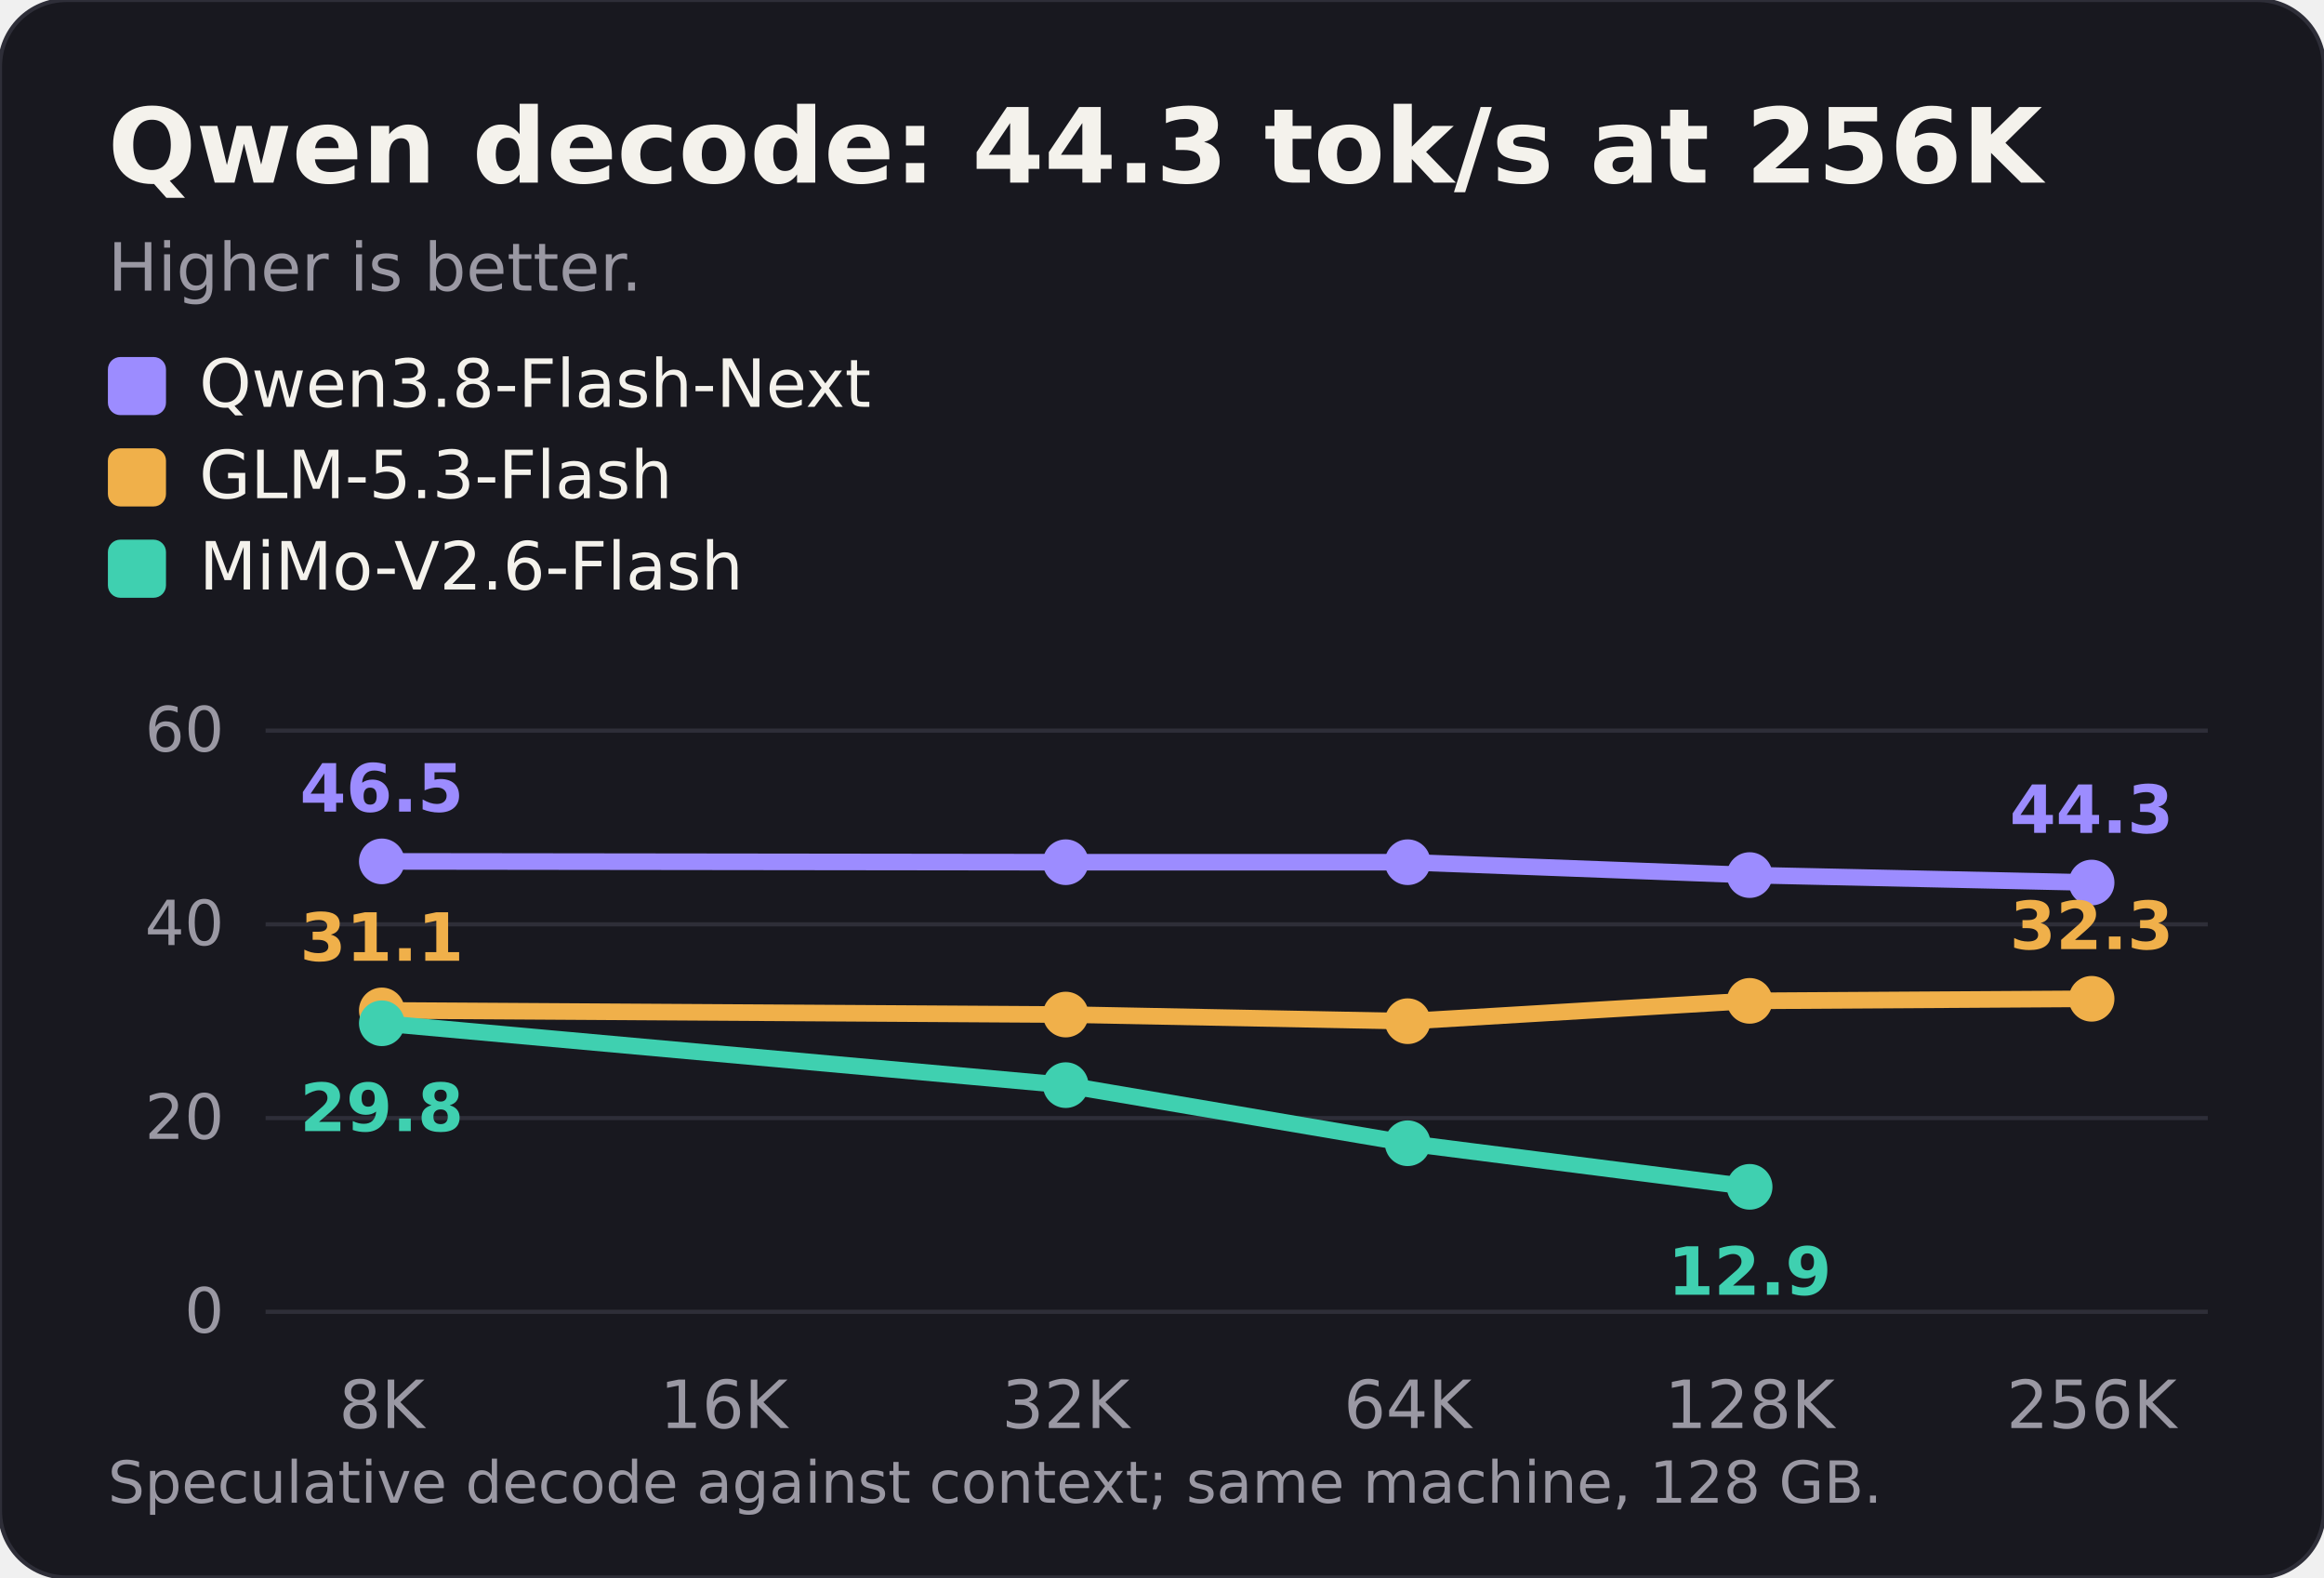
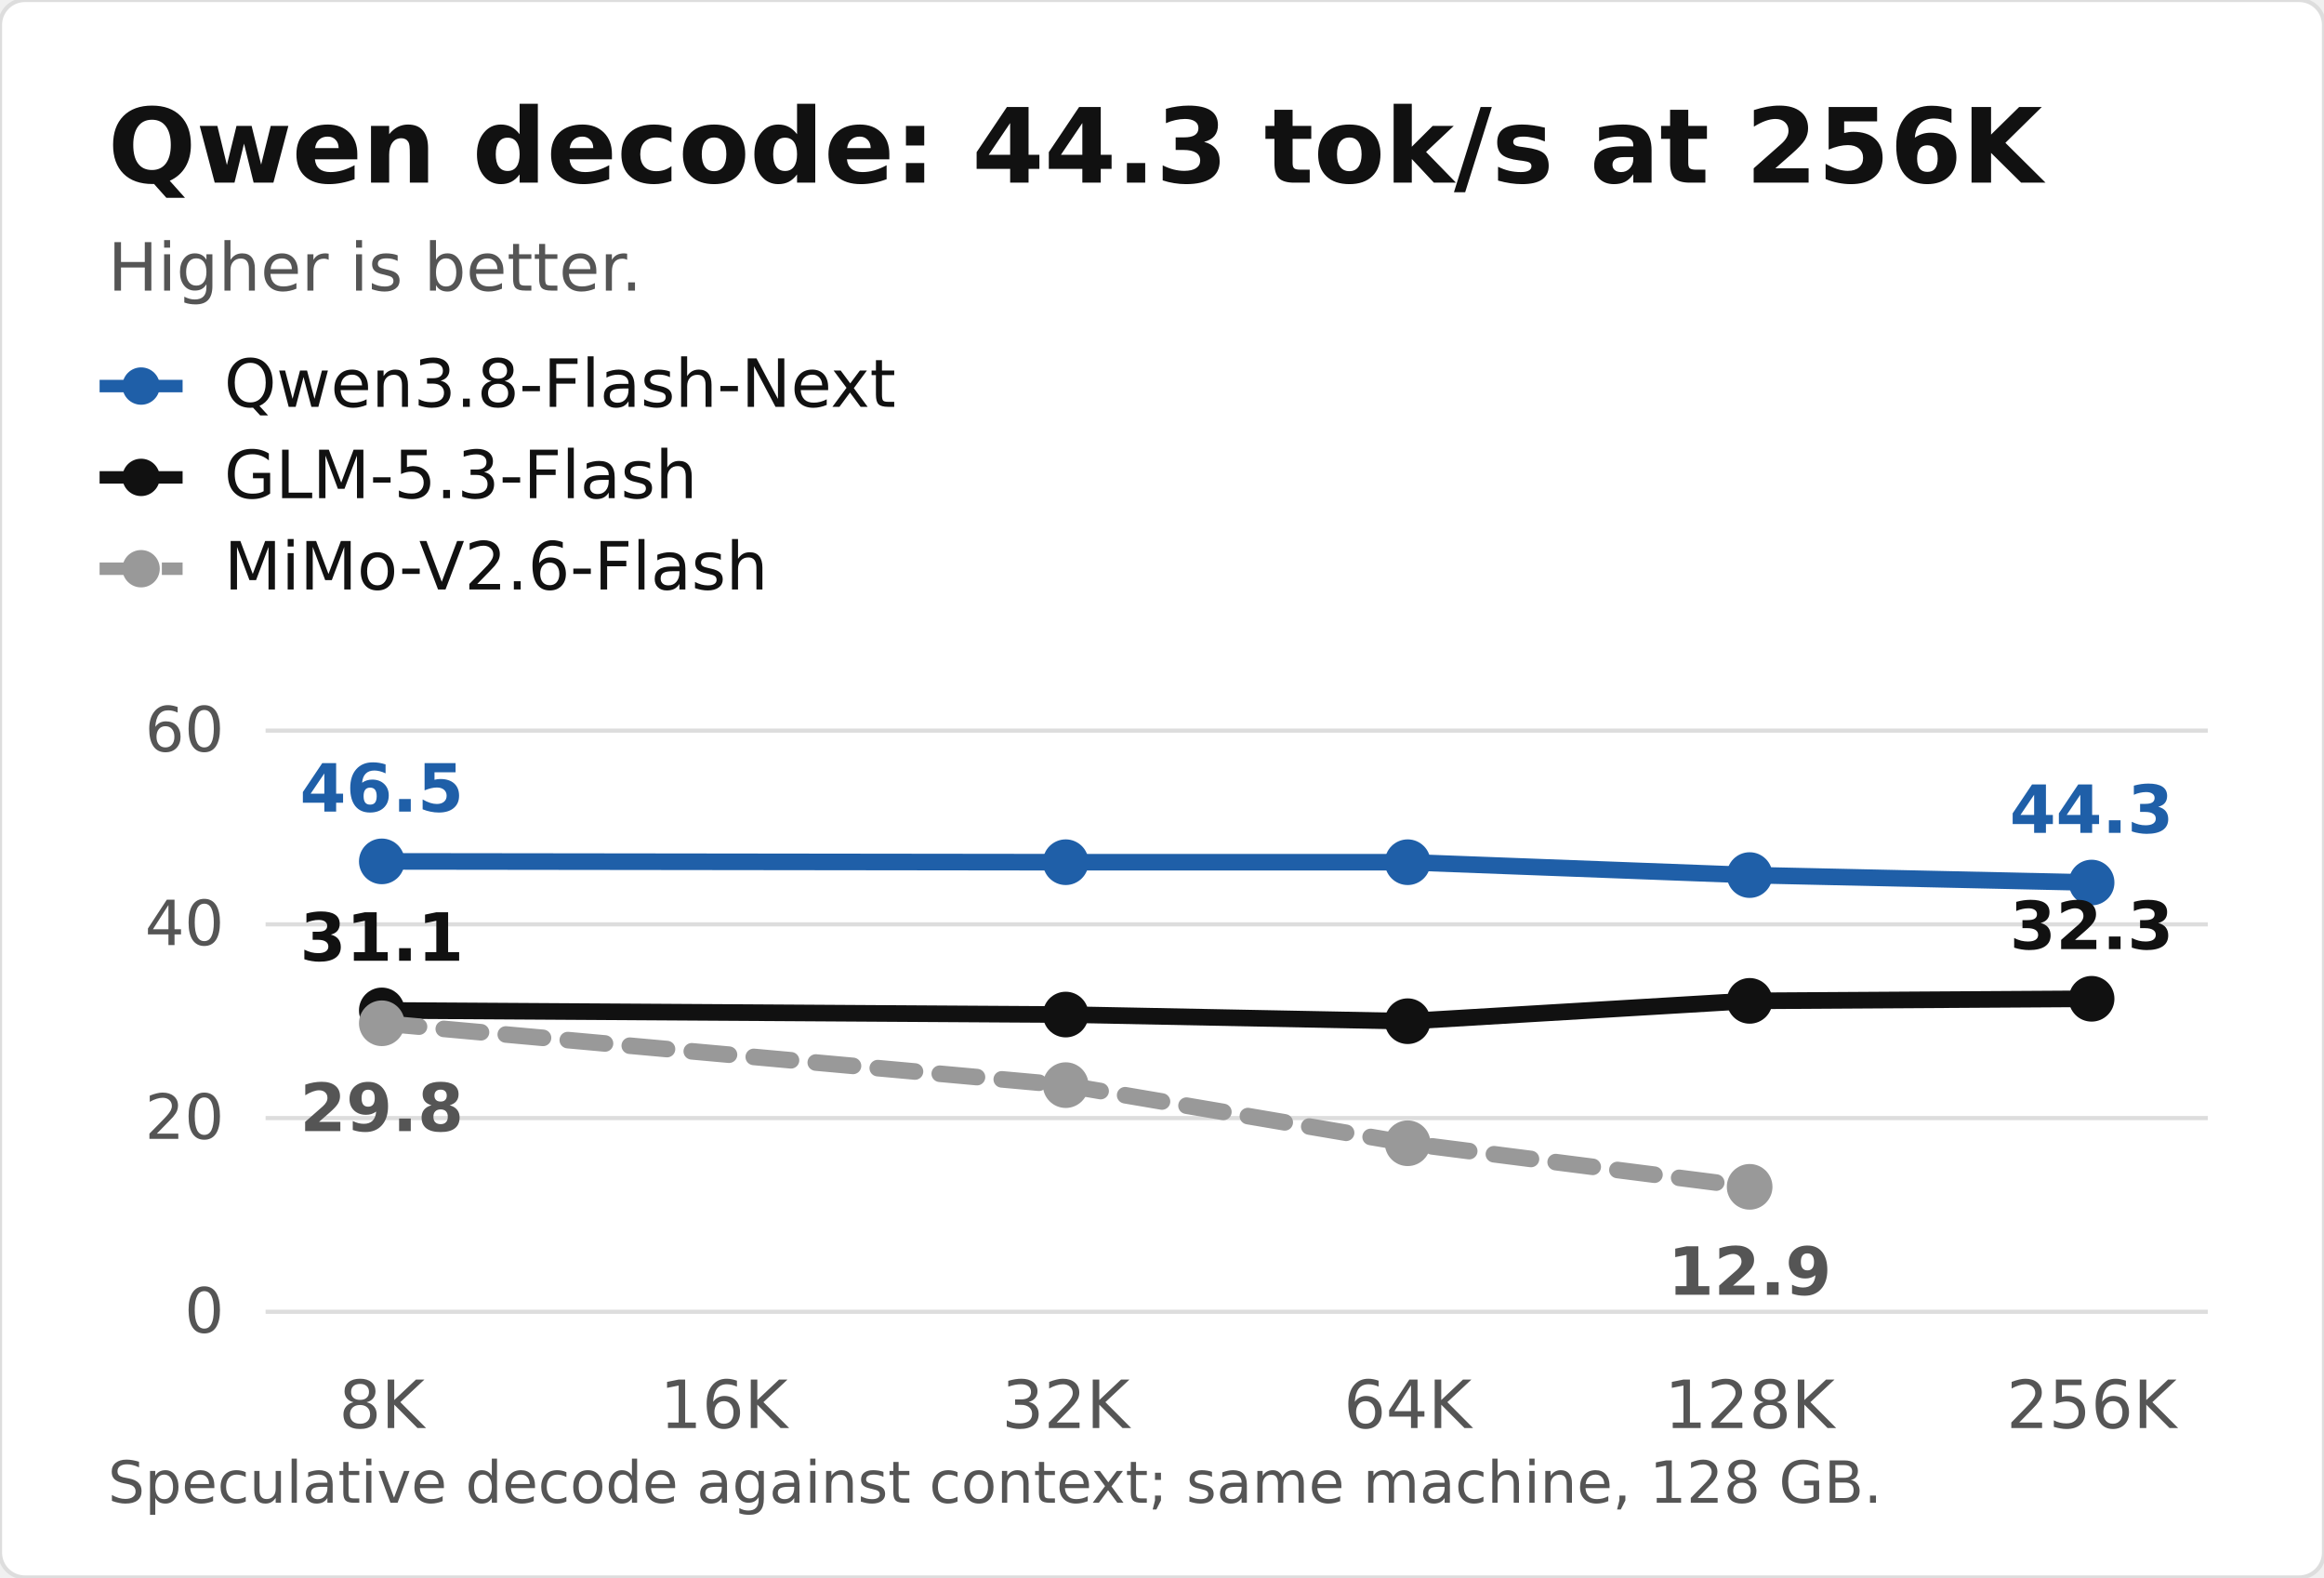
<svg xmlns="http://www.w3.org/2000/svg" width="560" height="380" viewBox="0 0 560 380" font-family="'Ubuntu Sans','DejaVu Sans',Helvetica,Arial,sans-serif">
-   <rect width="560" height="380" rx="16" fill="#18181F" stroke="#2E2E38" />
-   <text x="26" y="44" fill="#F4F2EC" font-size="25" text-anchor="start" font-weight="700">Qwen decode: 44.3 tok/s at 256K</text>
-   <text x="26" y="70" fill="#9A98A3" font-size="16" text-anchor="start" font-weight="400">Higher is better.</text>
-   <line x1="64" x2="532" y1="316.0" y2="316.0" stroke="#2E2E38" />
-   <text x="54" y="321.0" fill="#9A98A3" font-size="15" text-anchor="end" font-weight="400">0</text>
-   <line x1="64" x2="532" y1="269.333" y2="269.333" stroke="#2E2E38" />
-   <text x="54" y="274.333" fill="#9A98A3" font-size="15" text-anchor="end" font-weight="400">20</text>
-   <line x1="64" x2="532" y1="222.667" y2="222.667" stroke="#2E2E38" />
-   <text x="54" y="227.667" fill="#9A98A3" font-size="15" text-anchor="end" font-weight="400">40</text>
-   <line x1="64" x2="532" y1="176.0" y2="176.0" stroke="#2E2E38" />
-   <text x="54" y="181.0" fill="#9A98A3" font-size="15" text-anchor="end" font-weight="400">60</text>
-   <text x="92.0" y="344" fill="#9A98A3" font-size="16" text-anchor="middle" font-weight="400">8K</text>
-   <text x="174.4" y="344" fill="#9A98A3" font-size="16" text-anchor="middle" font-weight="400">16K</text>
-   <text x="256.8" y="344" fill="#9A98A3" font-size="16" text-anchor="middle" font-weight="400">32K</text>
-   <text x="339.2" y="344" fill="#9A98A3" font-size="16" text-anchor="middle" font-weight="400">64K</text>
-   <text x="421.6" y="344" fill="#9A98A3" font-size="16" text-anchor="middle" font-weight="400">128K</text>
-   <text x="504.0" y="344" fill="#9A98A3" font-size="16" text-anchor="middle" font-weight="400">256K</text>
-   <rect x="26" y="86" width="14" height="14" rx="3" fill="#9C8CFF" />
-   <text x="48" y="98" fill="#F4F2EC" font-size="16" text-anchor="start" font-weight="400">Qwen3.8-Flash-Next</text>
-   <polyline fill="none" stroke="#9C8CFF" stroke-width="4" stroke-linejoin="round" stroke-linecap="round" points="92.0,207.5 256.8,207.7 339.2,207.7 421.6,210.8 504.0,212.6" />
-   <circle cx="92.0" cy="207.5" r="5.5" fill="#9C8CFF" />
-   <text x="92.0" y="195.5" fill="#9C8CFF" font-size="16" text-anchor="middle" font-weight="700">46.5</text>
-   <circle cx="256.8" cy="207.7" r="5.5" fill="#9C8CFF" />
-   <circle cx="339.2" cy="207.7" r="5.5" fill="#9C8CFF" />
-   <circle cx="421.6" cy="210.8" r="5.5" fill="#9C8CFF" />
-   <circle cx="504.0" cy="212.6" r="5.5" fill="#9C8CFF" />
-   <text x="504.0" y="200.633" fill="#9C8CFF" font-size="16" text-anchor="middle" font-weight="700">44.3</text>
-   <rect x="26" y="108" width="14" height="14" rx="3" fill="#F0B04A" />
-   <text x="48" y="120" fill="#F4F2EC" font-size="16" text-anchor="start" font-weight="400">GLM-5.3-Flash</text>
-   <polyline fill="none" stroke="#F0B04A" stroke-width="4" stroke-linejoin="round" stroke-linecap="round" points="92.0,243.4 256.8,244.4 339.2,246.0 421.6,241.1 504.0,240.6" />
-   <circle cx="92.0" cy="243.4" r="5.5" fill="#F0B04A" />
-   <text x="92.0" y="231.433" fill="#F0B04A" font-size="16" text-anchor="middle" font-weight="700">31.1</text>
-   <circle cx="256.8" cy="244.4" r="5.5" fill="#F0B04A" />
-   <circle cx="339.2" cy="246.0" r="5.5" fill="#F0B04A" />
-   <circle cx="421.6" cy="241.1" r="5.5" fill="#F0B04A" />
-   <circle cx="504.0" cy="240.6" r="5.5" fill="#F0B04A" />
-   <text x="504.0" y="228.633" fill="#F0B04A" font-size="16" text-anchor="middle" font-weight="700">32.3</text>
-   <rect x="26" y="130" width="14" height="14" rx="3" fill="#3FD0B0" />
-   <text x="48" y="142" fill="#F4F2EC" font-size="16" text-anchor="start" font-weight="400">MiMo-V2.6-Flash</text>
-   <polyline fill="none" stroke="#3FD0B0" stroke-width="4" stroke-linejoin="round" stroke-linecap="round" points="92.0,246.5 256.8,261.4 339.2,275.4 421.6,285.9" />
-   <circle cx="92.0" cy="246.5" r="5.5" fill="#3FD0B0" />
-   <text x="92.0" y="272.467" fill="#3FD0B0" font-size="16" text-anchor="middle" font-weight="700">29.8</text>
-   <circle cx="256.8" cy="261.4" r="5.5" fill="#3FD0B0" />
-   <circle cx="339.2" cy="275.4" r="5.5" fill="#3FD0B0" />
-   <circle cx="421.6" cy="285.9" r="5.5" fill="#3FD0B0" />
-   <text x="421.6" y="311.9" fill="#3FD0B0" font-size="16" text-anchor="middle" font-weight="700">12.9</text>
-   <text x="26" y="362" fill="#9A98A3" font-size="14" text-anchor="start" font-weight="400">Speculative decode against context; same machine, 128 GB.</text>
+   <rect width="560" height="380" rx="6" fill="#FFFFFF" stroke="#DDDDDD" />
+   <text x="26" y="44" fill="#111111" font-size="25" text-anchor="start" font-weight="700">Qwen decode: 44.3 tok/s at 256K</text>
+   <text x="26" y="70" fill="#555555" font-size="16" text-anchor="start" font-weight="400">Higher is better.</text>
+   <line x1="64" x2="532" y1="316.0" y2="316.0" stroke="#DDDDDD" />
+   <text x="54" y="321.0" fill="#555555" font-size="15" text-anchor="end" font-weight="400">0</text>
+   <line x1="64" x2="532" y1="269.333" y2="269.333" stroke="#DDDDDD" />
+   <text x="54" y="274.333" fill="#555555" font-size="15" text-anchor="end" font-weight="400">20</text>
+   <line x1="64" x2="532" y1="222.667" y2="222.667" stroke="#DDDDDD" />
+   <text x="54" y="227.667" fill="#555555" font-size="15" text-anchor="end" font-weight="400">40</text>
+   <line x1="64" x2="532" y1="176.0" y2="176.0" stroke="#DDDDDD" />
+   <text x="54" y="181.0" fill="#555555" font-size="15" text-anchor="end" font-weight="400">60</text>
+   <text x="92.0" y="344" fill="#555555" font-size="16" text-anchor="middle" font-weight="400">8K</text>
+   <text x="174.4" y="344" fill="#555555" font-size="16" text-anchor="middle" font-weight="400">16K</text>
+   <text x="256.8" y="344" fill="#555555" font-size="16" text-anchor="middle" font-weight="400">32K</text>
+   <text x="339.2" y="344" fill="#555555" font-size="16" text-anchor="middle" font-weight="400">64K</text>
+   <text x="421.6" y="344" fill="#555555" font-size="16" text-anchor="middle" font-weight="400">128K</text>
+   <text x="504.0" y="344" fill="#555555" font-size="16" text-anchor="middle" font-weight="400">256K</text>
+   <line x1="24" x2="44" y1="93" y2="93" stroke="#1F5FA8" stroke-width="3" />
+   <circle cx="34" cy="93" r="4.5" fill="#1F5FA8" />
+   <text x="54" y="98" fill="#111111" font-size="16" text-anchor="start" font-weight="400">Qwen3.8-Flash-Next</text>
+   <polyline fill="none" stroke="#1F5FA8" stroke-width="4" stroke-linejoin="round" stroke-linecap="round" points="92.0,207.5 256.8,207.7 339.2,207.7 421.6,210.8 504.0,212.6" />
+   <circle cx="92.0" cy="207.5" r="5.5" fill="#1F5FA8" />
+   <text x="92.0" y="195.5" fill="#1F5FA8" font-size="16" text-anchor="middle" font-weight="700">46.5</text>
+   <circle cx="256.8" cy="207.7" r="5.5" fill="#1F5FA8" />
+   <circle cx="339.2" cy="207.7" r="5.5" fill="#1F5FA8" />
+   <circle cx="421.6" cy="210.8" r="5.5" fill="#1F5FA8" />
+   <circle cx="504.0" cy="212.6" r="5.5" fill="#1F5FA8" />
+   <text x="504.0" y="200.633" fill="#1F5FA8" font-size="16" text-anchor="middle" font-weight="700">44.3</text>
+   <line x1="24" x2="44" y1="115" y2="115" stroke="#111111" stroke-width="3" />
+   <circle cx="34" cy="115" r="4.5" fill="#111111" />
+   <text x="54" y="120" fill="#111111" font-size="16" text-anchor="start" font-weight="400">GLM-5.3-Flash</text>
+   <polyline fill="none" stroke="#111111" stroke-width="4" stroke-linejoin="round" stroke-linecap="round" points="92.0,243.4 256.8,244.4 339.2,246.0 421.6,241.1 504.0,240.6" />
+   <circle cx="92.0" cy="243.4" r="5.5" fill="#111111" />
+   <text x="92.0" y="231.433" fill="#111111" font-size="16" text-anchor="middle" font-weight="700">31.1</text>
+   <circle cx="256.8" cy="244.4" r="5.5" fill="#111111" />
+   <circle cx="339.2" cy="246.0" r="5.5" fill="#111111" />
+   <circle cx="421.6" cy="241.1" r="5.5" fill="#111111" />
+   <circle cx="504.0" cy="240.6" r="5.5" fill="#111111" />
+   <text x="504.0" y="228.633" fill="#111111" font-size="16" text-anchor="middle" font-weight="700">32.3</text>
+   <line x1="24" x2="44" y1="137" y2="137" stroke="#999999" stroke-width="3" stroke-dasharray="9 6" />
+   <circle cx="34" cy="137" r="4.5" fill="#999999" />
+   <text x="54" y="142" fill="#111111" font-size="16" text-anchor="start" font-weight="400">MiMo-V2.6-Flash</text>
+   <polyline fill="none" stroke="#999999" stroke-width="4" stroke-linejoin="round" stroke-linecap="round" stroke-dasharray="9 6" points="92.0,246.5 256.8,261.4 339.2,275.4 421.6,285.9" />
+   <circle cx="92.0" cy="246.5" r="5.5" fill="#999999" />
+   <text x="92.0" y="272.467" fill="#555555" font-size="16" text-anchor="middle" font-weight="700">29.8</text>
+   <circle cx="256.8" cy="261.4" r="5.5" fill="#999999" />
+   <circle cx="339.2" cy="275.4" r="5.5" fill="#999999" />
+   <circle cx="421.6" cy="285.9" r="5.5" fill="#999999" />
+   <text x="421.6" y="311.9" fill="#555555" font-size="16" text-anchor="middle" font-weight="700">12.9</text>
+   <text x="26" y="362" fill="#555555" font-size="14" text-anchor="start" font-weight="400">Speculative decode against context; same machine, 128 GB.</text>
</svg>
